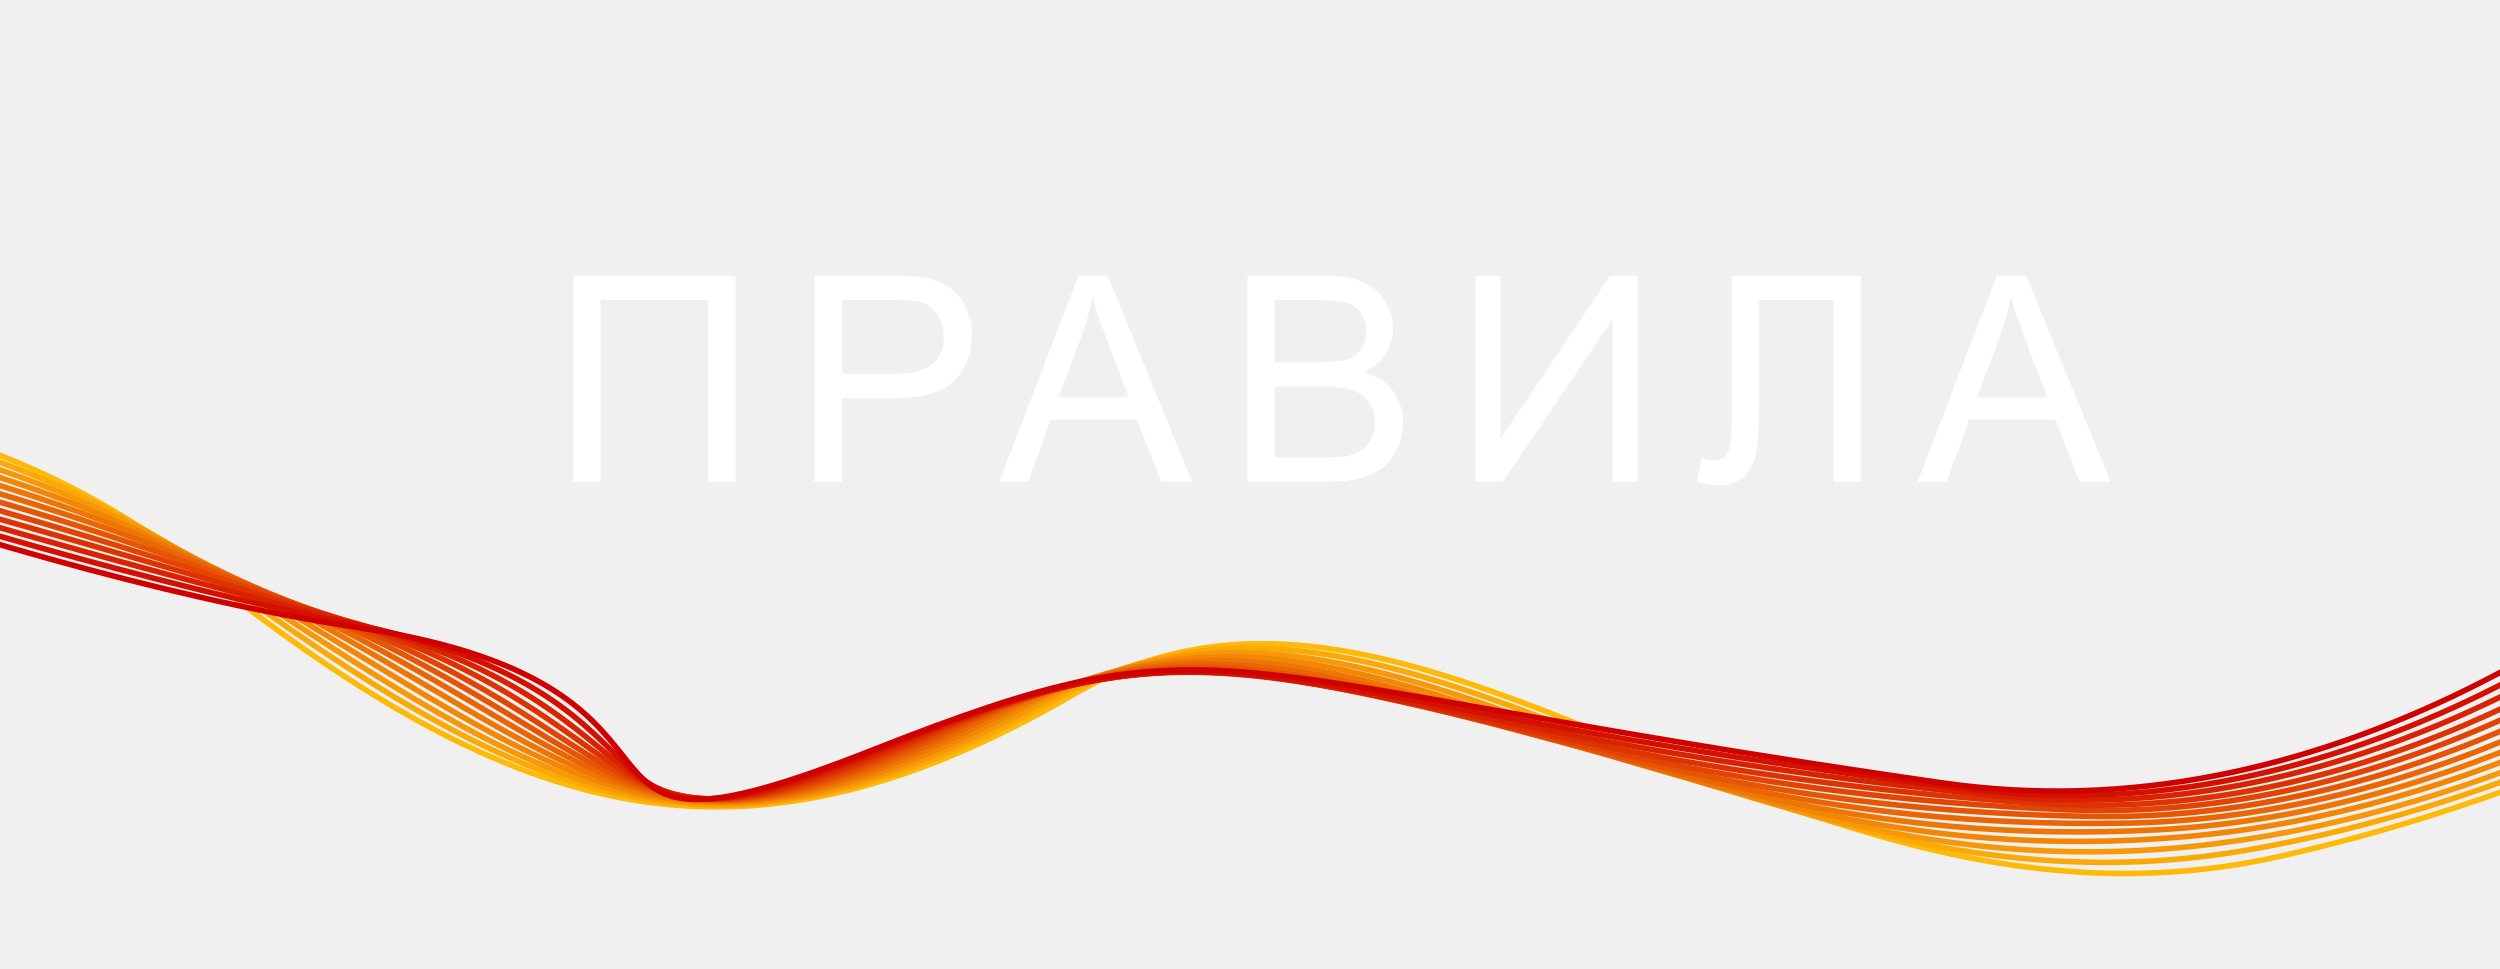
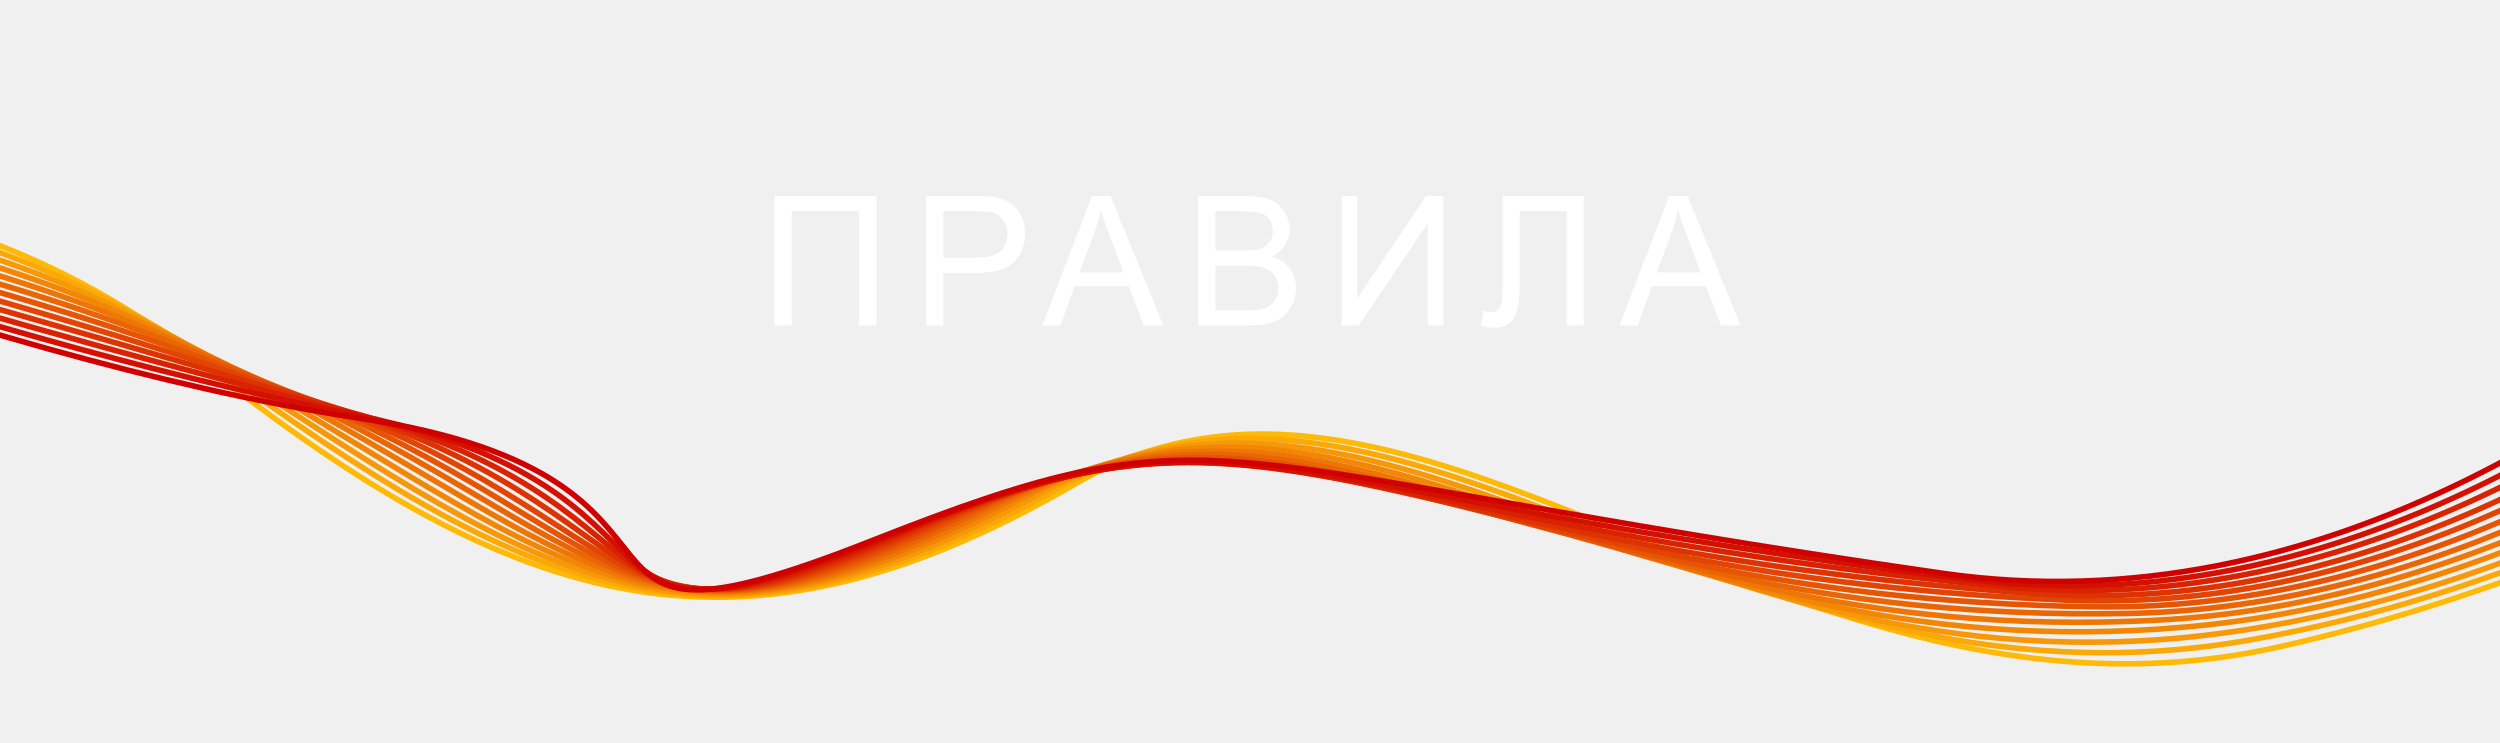
- <svg xmlns="http://www.w3.org/2000/svg" width="1920" height="744" viewBox="0 0 1920 744" fill="none">
-   <g clip-path="url(#clip0_115_1747)">
-     <path d="M440.281 211.733H564.812V370.07H543.751V230.418H461.234V370.07H440.281V211.733ZM625.593 370.07V211.733H685.321C695.833 211.733 703.862 212.237 709.406 213.245C717.182 214.541 723.699 217.025 728.955 220.698C734.211 224.298 738.424 229.374 741.592 235.926C744.832 242.479 746.452 249.679 746.452 257.528C746.452 270.992 742.168 282.405 733.599 291.765C725.031 301.054 709.55 305.698 687.157 305.698H646.546V370.07H625.593ZM646.546 287.013H687.481C701.017 287.013 710.63 284.493 716.318 279.453C722.007 274.413 724.851 267.32 724.851 258.176C724.851 251.551 723.159 245.899 719.775 241.219C716.462 236.466 712.07 233.334 706.598 231.822C703.07 230.886 696.553 230.418 687.049 230.418H646.546V287.013ZM767.379 370.07L828.187 211.733H850.76L915.563 370.07H891.694L873.225 322.115H807.017L789.628 370.07H767.379ZM813.066 305.05H866.745L850.22 261.2C845.18 247.879 841.435 236.934 838.987 228.366C836.971 238.519 834.127 248.599 830.455 258.608L813.066 305.05ZM957.984 370.07V211.733H1017.39C1029.48 211.733 1039.17 213.353 1046.44 216.593C1053.79 219.761 1059.51 224.694 1063.61 231.39C1067.79 238.014 1069.88 244.963 1069.88 252.235C1069.88 259.004 1068.04 265.376 1064.37 271.352C1060.7 277.329 1055.15 282.153 1047.74 285.825C1057.31 288.633 1064.66 293.422 1069.77 300.19C1074.95 306.958 1077.55 314.951 1077.55 324.167C1077.55 331.584 1075.96 338.496 1072.79 344.904C1069.7 351.241 1065.85 356.137 1061.24 359.593C1056.63 363.049 1050.83 365.678 1043.85 367.478C1036.94 369.206 1028.44 370.07 1018.36 370.07H957.984ZM978.937 278.265H1013.17C1022.46 278.265 1029.12 277.653 1033.16 276.429C1038.48 274.845 1042.48 272.216 1045.14 268.544C1047.88 264.872 1049.25 260.264 1049.25 254.719C1049.25 249.463 1047.99 244.855 1045.47 240.895C1042.95 236.862 1039.35 234.126 1034.67 232.686C1029.99 231.174 1021.96 230.418 1010.58 230.418H978.937V278.265ZM978.937 351.385H1018.36C1025.13 351.385 1029.88 351.133 1032.62 350.629C1037.44 349.765 1041.47 348.325 1044.71 346.309C1047.95 344.292 1050.62 341.376 1052.71 337.56C1054.79 333.672 1055.84 329.208 1055.84 324.167C1055.84 318.263 1054.33 313.151 1051.3 308.83C1048.28 304.438 1044.06 301.378 1038.66 299.65C1033.34 297.85 1025.63 296.95 1015.55 296.95H978.937V351.385ZM1133.25 211.733H1152.26V337.128L1236.51 211.733H1257.57V370.07H1238.56V244.999L1154.2 370.07H1133.25V211.733ZM1330.01 211.733H1429.16V370.07H1408.21V230.418H1350.97V311.963C1350.97 328.524 1350.17 340.656 1348.59 348.361C1347.08 356.065 1343.84 362.077 1338.87 366.398C1333.9 370.646 1327.6 372.77 1319.97 372.77C1315.36 372.77 1309.82 371.906 1303.34 370.178L1306.9 351.601C1310.36 353.041 1313.31 353.761 1315.76 353.761C1320.51 353.761 1324.07 351.997 1326.45 348.469C1328.82 344.868 1330.01 336.444 1330.01 323.195V211.733ZM1472.77 370.07L1533.58 211.733H1556.15L1620.95 370.07H1597.09L1578.62 322.115H1512.41L1495.02 370.07H1472.77ZM1518.46 305.05H1572.14L1555.61 261.2C1550.57 247.879 1546.83 236.934 1544.38 228.366C1542.36 238.519 1539.52 248.599 1535.85 258.608L1518.46 305.05Z" fill="white" />
-     <path d="M-467 302.844C-467 302.844 -95.036 241.041 146.311 433.031C387.658 625.022 560.336 686.968 825.288 532.889C1090.24 378.81 1370.64 742.334 1749.76 657.926C2128.88 573.519 2443.62 324.59 2443.62 324.59" stroke="#FFBA08" stroke-width="4.292" stroke-miterlimit="10" />
-     <path d="M-463.281 299.553C-463.281 299.553 -89.171 258.78 158.185 437.466C405.54 616.152 545.456 686.825 811.124 536.895C1076.79 386.965 1329.01 721.875 1726.3 652.776C2123.58 583.677 2449.77 287.393 2449.77 287.393" stroke="#FBA907" stroke-width="4.292" stroke-miterlimit="10" />
-     <path d="M-459.559 296.406C-459.559 296.406 -83.303 276.52 169.919 442.044C423.14 607.568 530.294 686.682 796.964 541.044C1063.63 395.406 1287.38 701.704 1702.98 647.769C2118.58 593.834 2456.07 250.197 2456.07 250.197" stroke="#F69807" stroke-width="4.292" stroke-miterlimit="10" />
-     <path d="M-455.842 293.116C-455.842 293.116 -77.297 294.26 181.647 446.479C440.591 598.698 515.127 686.396 782.655 544.906C1050.18 403.417 1245.75 681.246 1679.37 642.475C2113 603.705 2461.93 212.857 2461.93 212.857" stroke="#F28706" stroke-width="4.292" stroke-miterlimit="10" />
-     <path d="M-452.121 289.825C-452.121 289.825 -71.43 312 193.522 450.914C458.475 589.828 500.106 686.253 768.493 548.912C1036.88 411.572 1204.12 660.93 1656.06 637.325C2107.99 613.72 2468.22 175.661 2468.22 175.661" stroke="#EE7605" stroke-width="4.292" stroke-miterlimit="10" />
-     <path d="M-448.402 286.535C-448.402 286.535 -65.566 329.597 205.253 455.349C476.071 581.101 484.941 685.967 754.328 552.775C1023.72 419.583 1162.63 640.329 1632.59 632.175C2102.55 624.02 2474.38 138.321 2474.38 138.321" stroke="#EA6504" stroke-width="4.292" stroke-miterlimit="10" />
-     <path d="M-444.826 283.244C-444.826 283.244 -59.7 347.336 216.84 459.784C493.381 572.232 469.633 685.824 739.879 556.781C1010.12 427.738 1120.71 620.015 1608.99 627.025C2097.26 634.035 2480.38 101.125 2480.38 101.125" stroke="#E55504" stroke-width="4.292" stroke-miterlimit="10" />
-     <path d="M-441.105 279.954C-441.105 279.954 -53.834 365.076 228.573 464.362C510.979 563.648 454.469 685.681 725.717 560.786C996.964 435.892 1079.23 599.7 1585.53 621.874C2091.83 644.049 2486.39 63.929 2486.39 63.929" stroke="#E14403" stroke-width="4.292" stroke-miterlimit="10" />
-     <path d="M-437.385 276.663C-437.385 276.663 -47.967 382.673 240.448 468.797C528.863 554.921 439.448 685.394 711.554 564.792C983.66 444.19 1037.6 579.385 1562.21 616.867C2086.82 654.35 2492.69 26.875 2492.69 26.875" stroke="#DD3302" stroke-width="4.292" stroke-miterlimit="10" />
-     <path d="M-433.668 273.373C-433.668 273.373 -42.104 400.413 252.176 473.232C546.457 546.051 424.281 685.251 697.245 568.655C970.209 452.059 995.961 558.927 1538.6 611.574C2081.24 664.221 2498.84 -10.607 2498.84 -10.607" stroke="#D92201" stroke-width="4.292" stroke-miterlimit="10" />
-     <path d="M-429.945 270.082C-429.945 270.082 -36.093 418.153 263.91 477.667C563.913 537.181 409.119 684.965 683.085 572.661C957.051 460.356 954.332 538.469 1515.28 606.424C2076.23 674.379 2504.99 -47.804 2504.99 -47.804" stroke="#D41101" stroke-width="4.292" stroke-miterlimit="10" />
-     <path d="M-426.227 266.792C-426.227 266.792 -30.228 435.749 275.641 482.102C581.509 528.454 394.097 684.822 668.778 576.523C943.459 468.225 912.7 518.154 1491.82 601.273C2070.94 684.393 2511 -85 2511 -85" stroke="#D00000" stroke-width="4.292" stroke-miterlimit="10" />
+ <svg xmlns="http://www.w3.org/2000/svg" width="1920" height="570" viewBox="0 0 1920 570" fill="none">
+   <g clip-path="url(#clip0_116_1812)">
+     <path d="M-467 141.844C-467 141.844 -95.036 80.041 146.311 272.031C387.658 464.022 560.336 525.968 825.288 371.889C1090.24 217.81 1370.64 581.333 1749.76 496.926C2128.88 412.519 2443.62 163.589 2443.62 163.589" stroke="#FFBA08" stroke-width="4.292" stroke-miterlimit="10" />
+     <path d="M-463.281 138.553C-463.281 138.553 -89.171 97.781 158.185 276.466C405.54 455.152 545.456 525.825 811.124 375.895C1076.79 225.965 1329.01 560.875 1726.3 491.776C2123.58 422.677 2449.77 126.393 2449.77 126.393" stroke="#FBA907" stroke-width="4.292" stroke-miterlimit="10" />
+     <path d="M-459.559 135.406C-459.559 135.406 -83.303 115.52 169.919 281.044C423.14 446.568 530.294 525.682 796.964 380.044C1063.63 234.406 1287.38 540.704 1702.98 486.769C2118.58 432.834 2456.07 89.197 2456.07 89.197" stroke="#F69807" stroke-width="4.292" stroke-miterlimit="10" />
+     <path d="M-455.842 132.116C-455.842 132.116 -77.297 133.26 181.647 285.479C440.591 437.698 515.127 525.396 782.655 383.906C1050.18 242.417 1245.75 520.246 1679.37 481.475C2113 442.705 2461.93 51.857 2461.93 51.857" stroke="#F28706" stroke-width="4.292" stroke-miterlimit="10" />
+     <path d="M-452.121 128.825C-452.121 128.825 -71.43 151 193.522 289.914C458.475 428.828 500.106 525.253 768.493 387.912C1036.88 250.572 1204.12 499.931 1656.06 476.325C2107.99 452.72 2468.22 14.661 2468.22 14.661" stroke="#EE7605" stroke-width="4.292" stroke-miterlimit="10" />
+     <path d="M-448.402 125.535C-448.402 125.535 -65.566 168.597 205.253 294.349C476.071 420.101 484.941 524.967 754.328 391.775C1023.72 258.583 1162.63 479.33 1632.59 471.175C2102.55 463.02 2474.38 -22.679 2474.38 -22.679" stroke="#EA6504" stroke-width="4.292" stroke-miterlimit="10" />
+     <path d="M-444.826 122.244C-444.826 122.244 -59.7 186.336 216.84 298.784C493.381 411.231 469.633 524.824 739.879 395.781C1010.12 266.738 1120.71 459.014 1608.99 466.025C2097.26 473.035 2480.38 -59.875 2480.38 -59.875" stroke="#E55504" stroke-width="4.292" stroke-miterlimit="10" />
+     <path d="M-441.105 118.954C-441.105 118.954 -53.834 204.076 228.573 303.362C510.979 402.648 454.469 524.681 725.717 399.786C996.964 274.892 1079.23 438.7 1585.53 460.874C2091.83 483.049 2486.39 -97.071 2486.39 -97.071" stroke="#E14403" stroke-width="4.292" stroke-miterlimit="10" />
+     <path d="M-437.385 115.663C-437.385 115.663 -47.967 221.673 240.448 307.797C528.863 393.921 439.448 524.394 711.554 403.792C983.66 283.19 1037.6 418.385 1562.21 455.867C2086.82 493.35 2492.69 -134.125 2492.69 -134.125" stroke="#DD3302" stroke-width="4.292" stroke-miterlimit="10" />
+     <path d="M-433.668 112.373C-433.668 112.373 -42.104 239.413 252.176 312.232C546.457 385.051 424.281 524.251 697.245 407.655C970.209 291.059 995.961 397.927 1538.6 450.574C2081.24 503.221 2498.84 -171.607 2498.84 -171.607" stroke="#D92201" stroke-width="4.292" stroke-miterlimit="10" />
+     <path d="M-429.945 109.082C-429.945 109.082 -36.093 257.153 263.91 316.667C563.913 376.181 409.119 523.965 683.085 411.661C957.051 299.356 954.332 377.469 1515.28 445.424C2076.23 513.379 2504.99 -208.804 2504.99 -208.804" stroke="#D41101" stroke-width="4.292" stroke-miterlimit="10" />
+     <path d="M-426.227 105.792C-426.227 105.792 -30.228 274.749 275.641 321.102C581.509 367.454 394.097 523.822 668.778 415.523C943.459 307.225 912.7 357.154 1491.82 440.273C2070.94 523.393 2511 -246 2511 -246" stroke="#D00000" stroke-width="4.292" stroke-miterlimit="10" />
+     <path d="M594.86 150.53H673.119V250.034H659.883V162.273H608.027V250.034H594.86V150.53ZM711.315 250.034V150.53H748.85C755.456 150.53 760.501 150.847 763.985 151.481C768.872 152.295 772.967 153.856 776.271 156.164C779.574 158.426 782.221 161.617 784.212 165.734C786.248 169.852 787.266 174.377 787.266 179.309C787.266 187.771 784.574 194.943 779.189 200.825C773.805 206.662 764.076 209.581 750.003 209.581H724.483V250.034H711.315ZM724.483 197.839H750.207C758.714 197.839 764.755 196.255 768.329 193.087C771.904 189.92 773.691 185.463 773.691 179.716C773.691 175.553 772.628 172.001 770.501 169.06C768.42 166.074 765.66 164.105 762.221 163.155C760.004 162.567 755.908 162.273 749.936 162.273H724.483V197.839ZM800.417 250.034L838.631 150.53H852.816L893.541 250.034H878.54L866.934 219.898H825.327L814.4 250.034H800.417ZM829.128 209.174H862.862L852.477 181.617C849.309 173.246 846.956 166.368 845.418 160.983C844.151 167.363 842.364 173.698 840.056 179.988L829.128 209.174ZM920.199 250.034V150.53H957.529C965.131 150.53 971.217 151.549 975.788 153.585C980.403 155.576 984 158.675 986.579 162.884C989.204 167.046 990.516 171.413 990.516 175.983C990.516 180.237 989.362 184.241 987.055 187.997C984.747 191.753 981.263 194.784 976.602 197.092C982.62 198.857 987.236 201.866 990.448 206.119C993.706 210.373 995.335 215.395 995.335 221.187C995.335 225.848 994.34 230.192 992.349 234.219C990.403 238.201 987.982 241.278 985.086 243.45C982.19 245.622 978.548 247.273 974.159 248.405C969.815 249.491 964.475 250.034 958.14 250.034H920.199ZM933.366 192.341H954.882C960.719 192.341 964.905 191.956 967.439 191.187C970.787 190.191 973.299 188.54 974.973 186.232C976.692 183.924 977.552 181.028 977.552 177.544C977.552 174.241 976.76 171.345 975.177 168.856C973.593 166.322 971.33 164.603 968.389 163.698C965.448 162.748 960.403 162.273 953.253 162.273H933.366V192.341ZM933.366 238.291H958.14C962.394 238.291 965.38 238.133 967.1 237.816C970.131 237.273 972.665 236.368 974.702 235.101C976.738 233.834 978.412 232.002 979.724 229.604C981.036 227.16 981.693 224.355 981.693 221.187C981.693 217.477 980.742 214.264 978.842 211.549C976.941 208.789 974.294 206.866 970.901 205.78C967.552 204.649 962.71 204.083 956.376 204.083H933.366V238.291ZM1030.34 150.53H1042.29V229.332L1095.23 150.53H1108.46V250.034H1096.52V171.436L1043.51 250.034H1030.34V150.53ZM1153.99 150.53H1216.3V250.034H1203.13V162.273H1167.16V213.517C1167.16 223.925 1166.66 231.549 1165.67 236.391C1164.72 241.233 1162.68 245.011 1159.56 247.726C1156.44 250.396 1152.48 251.731 1147.68 251.731C1144.78 251.731 1141.3 251.188 1137.23 250.102L1139.47 238.427C1141.64 239.332 1143.49 239.785 1145.03 239.785C1148.02 239.785 1150.26 238.676 1151.75 236.459C1153.25 234.196 1153.99 228.902 1153.99 220.576V150.53ZM1243.71 250.034L1281.92 150.53H1296.1L1336.83 250.034H1321.83L1310.22 219.898H1268.61L1257.69 250.034H1243.71ZM1272.42 209.174H1306.15L1295.76 181.617C1292.6 173.246 1290.24 166.368 1288.71 160.983C1287.44 167.363 1285.65 173.698 1283.34 179.988L1272.42 209.174Z" fill="white" />
  </g>
  <defs>
-     <clipPath id="clip0_115_1747">
-       <rect width="1920" height="744" fill="white" />
+     <clipPath id="clip0_116_1812">
+       <rect width="1920" height="570" fill="white" />
    </clipPath>
  </defs>
</svg>
